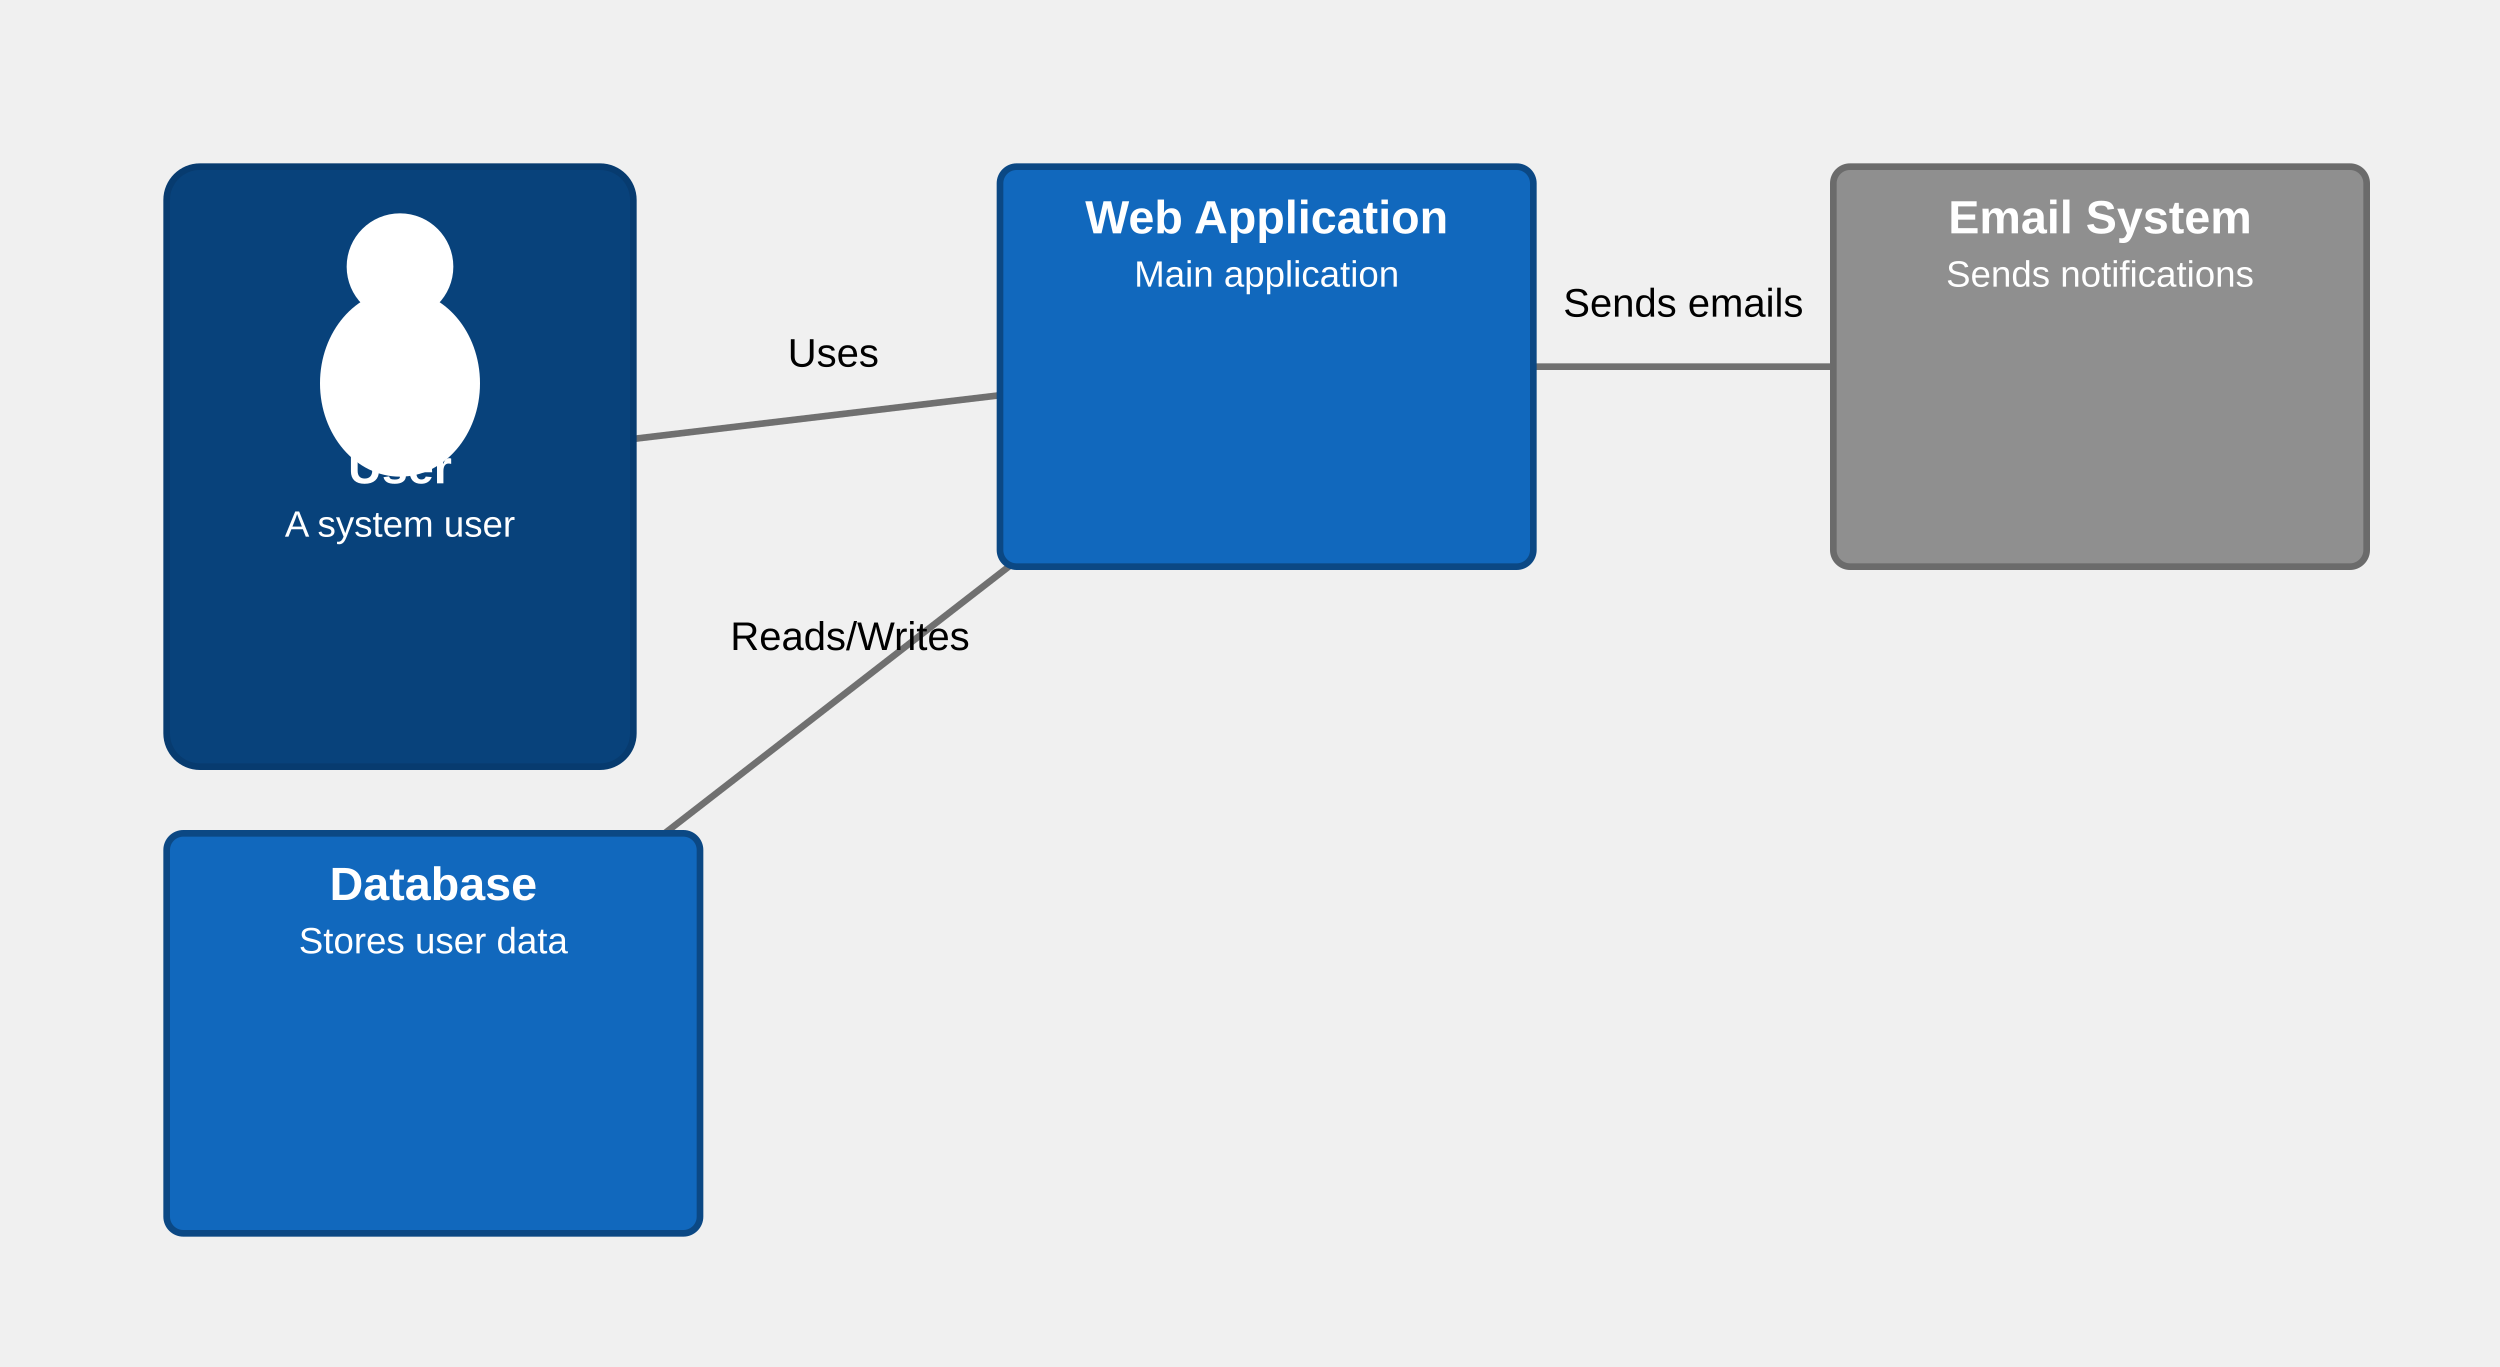
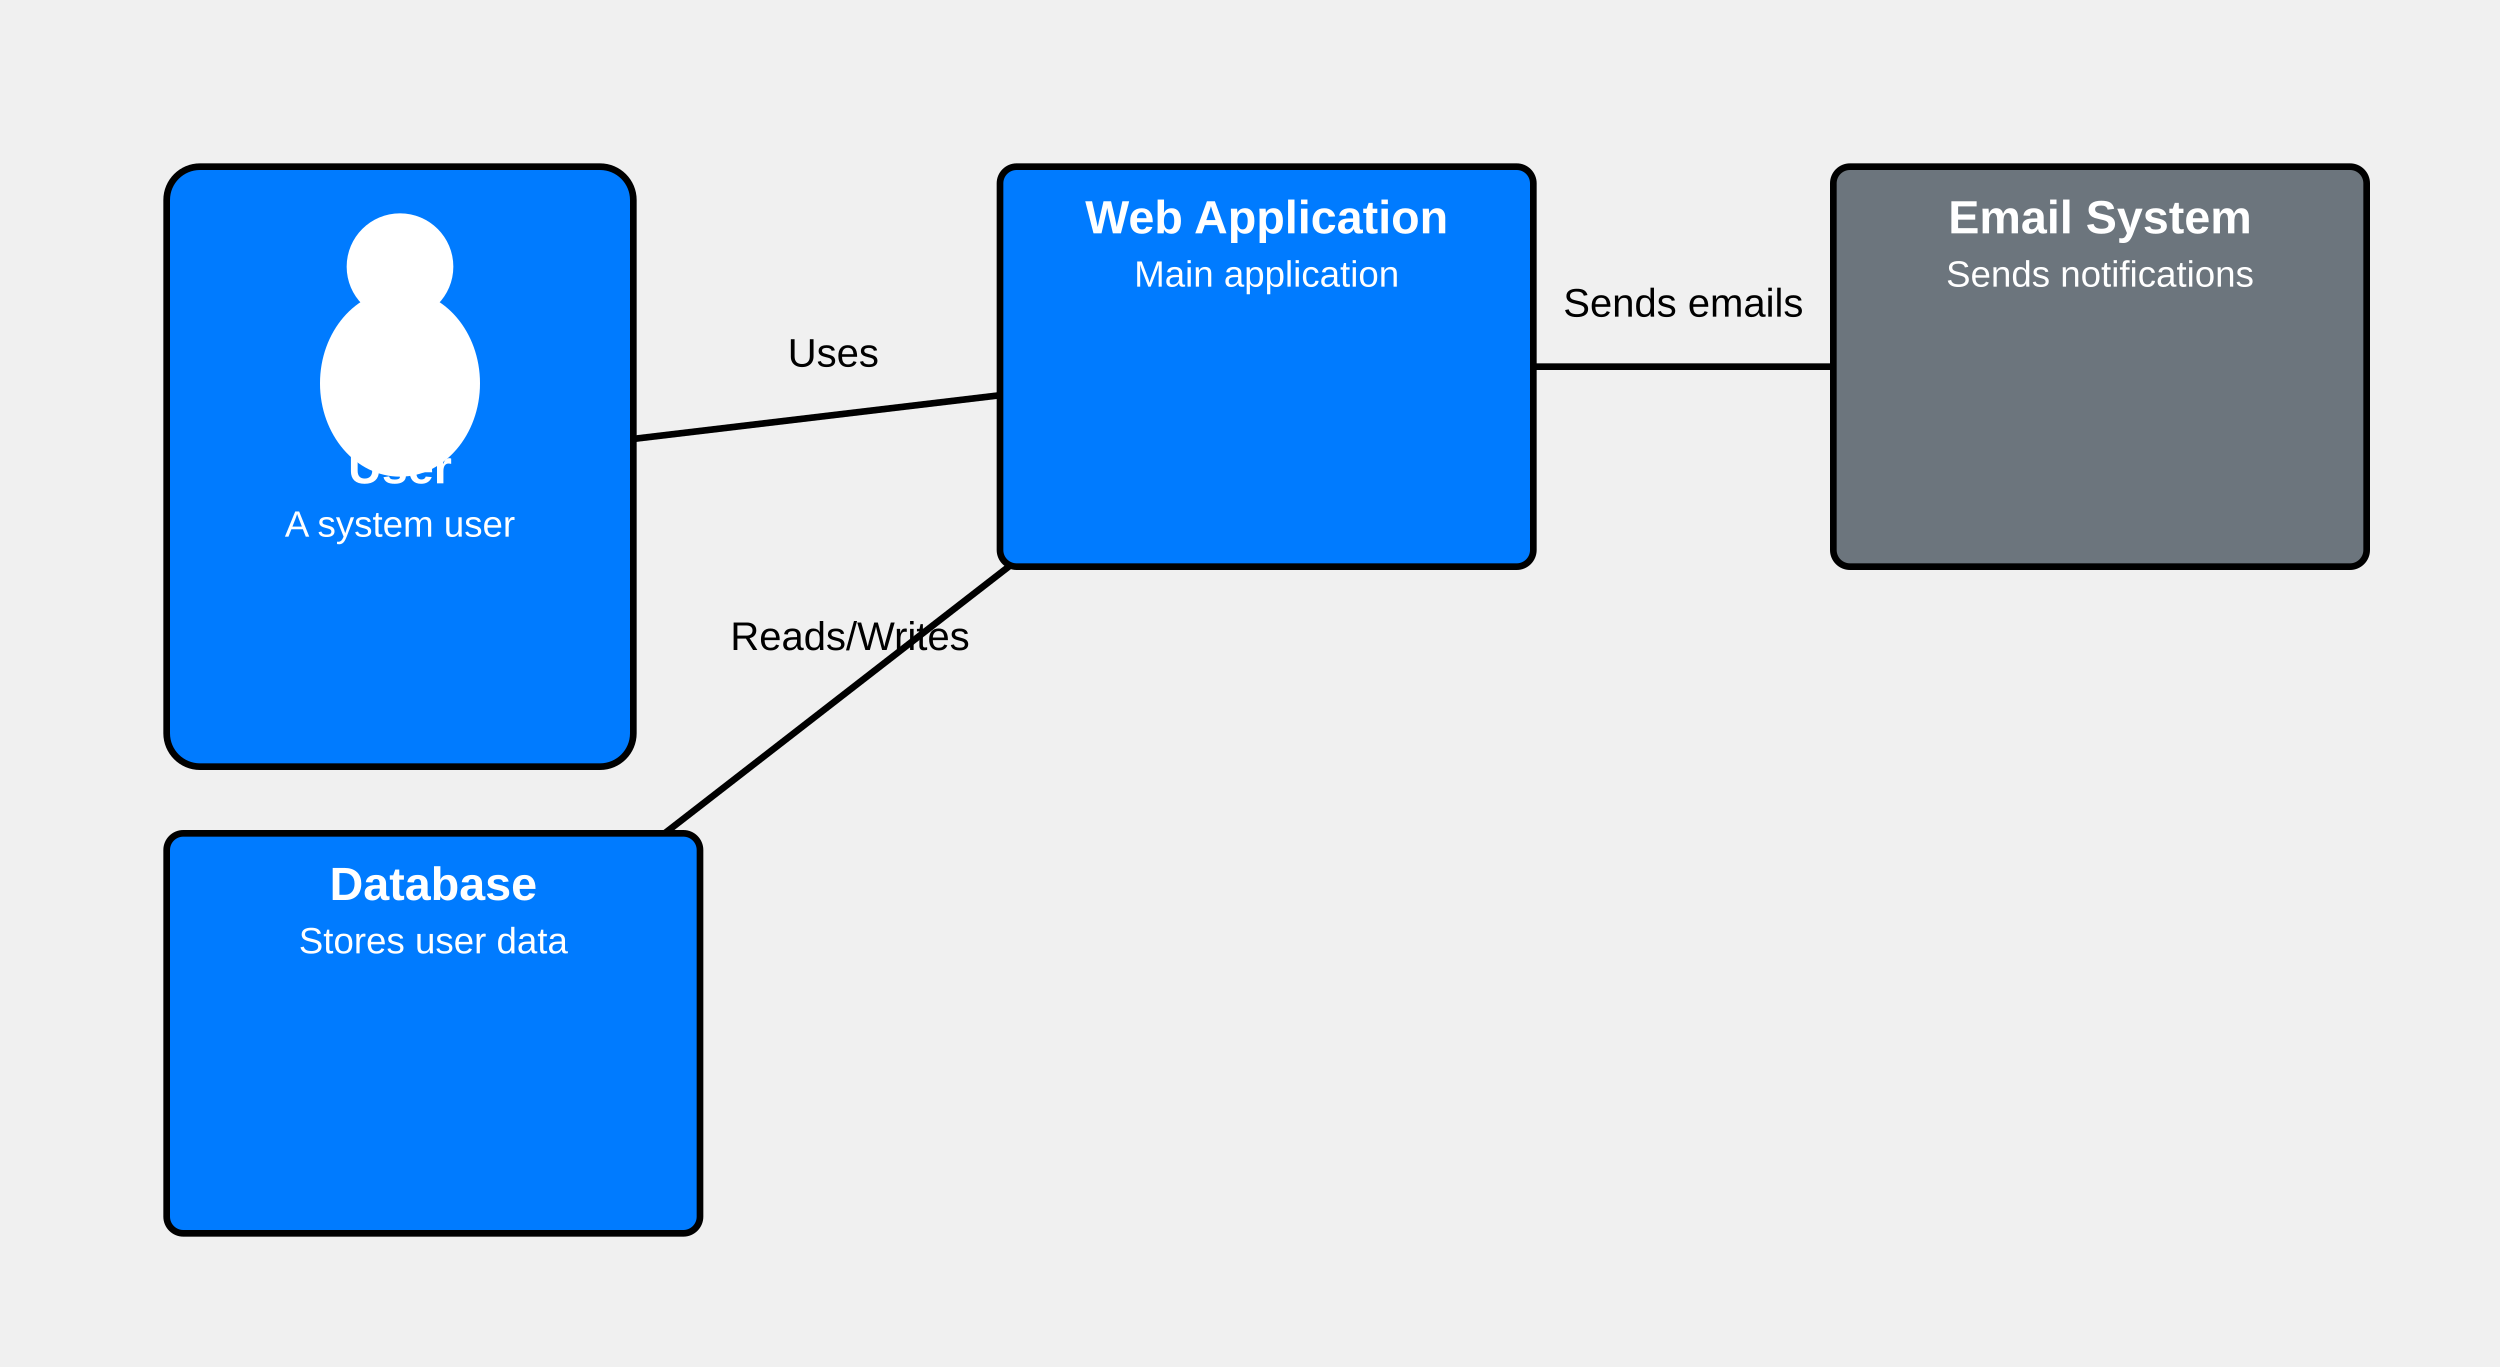
<svg xmlns="http://www.w3.org/2000/svg" width="750.0" height="410.0" viewBox="0 0 750.0 410.0" version="1.2" baseProfile="tiny">
  <g id="rel_0">
-     <line stroke="#707070" stroke-width="2" x1="120.0" y1="140.0" x2="372.0" y2="110.0" />
-     <polygon fill="#707070" stroke="#707070" points="380.0,110.0 372.0,106.0 372.0,114.0" />
+     <line stroke="#000000" stroke-width="2" x1="120.0" y1="140.0" x2="372.0" y2="110.0" />
+     <polygon fill="#000000" stroke="#000000" points="380.0,110.0 372.0,106.0 372.0,114.0" />
    <text fill="#000000" x="250.0" y="110.0" text-anchor="middle" font-family="Arial, sans-serif" font-size="12.0">Uses</text>
  </g>
  <g id="rel_1">
-     <line stroke="#707070" stroke-width="2" x1="380.0" y1="110.0" x2="622.0" y2="110.0" />
-     <polygon fill="#707070" stroke="#707070" points="630.0,110.0 622.0,106.0 622.0,114.0" />
+     <line stroke="#000000" stroke-width="2" x1="380.0" y1="110.0" x2="622.0" y2="110.0" />
+     <polygon fill="#000000" stroke="#000000" points="630.0,110.0 622.0,106.0 622.0,114.0" />
    <text fill="#000000" x="505.0" y="95.0" text-anchor="middle" font-family="Arial, sans-serif" font-size="12.0">Sends emails</text>
  </g>
  <g id="rel_2">
-     <line stroke="#707070" stroke-width="2" x1="380.0" y1="110.0" x2="122.0" y2="310.0" />
-     <polygon fill="#707070" stroke="#707070" points="130.0,310.0 138.0,306.0 138.0,314.0" />
+     <line stroke="#000000" stroke-width="2" x1="380.0" y1="110.0" x2="122.0" y2="310.0" />
+     <polygon fill="#000000" stroke="#000000" points="130.0,310.0 138.0,306.0 138.0,314.0" />
    <text fill="#000000" x="255.0" y="195.0" text-anchor="middle" font-family="Arial, sans-serif" font-size="12.0">Reads/Writes</text>
  </g>
  <g id="element-user">
-     <rect fill="#08427B" stroke="#073B6F" stroke-width="2" x="50.0" y="50.0" width="140.0" height="180.0" rx="10.0" ry="10.0" />
-     <circle fill="#FFFFFF" cx="120.0" cy="80.0" r="16.0" />
-     <ellipse fill="#FFFFFF" cx="120.0" cy="115.0" rx="24.0" ry="28.0" />
-     <text fill="#FFFFFF" x="120.0" y="145.0" text-anchor="middle" font-family="Arial, sans-serif" font-size="14.0" font-weight="bold" font-style="normal">User</text>
-     <text fill="#FFFFFF" x="120.0" y="161.0" text-anchor="middle" font-family="Arial, sans-serif" font-size="11.0" font-weight="normal" font-style="normal">A system user</text>
+     <rect fill="#007bff" stroke="#000000" stroke-width="2" x="50.0" y="50.0" width="140.0" height="180.0" rx="10.0" ry="10.0" />
+     <circle fill="#ffffff" cx="120.0" cy="80.0" r="16.0" />
+     <ellipse fill="#ffffff" cx="120.0" cy="115.0" rx="24.0" ry="28.0" />
+     <text fill="#ffffff" x="120.0" y="145.0" text-anchor="middle" font-family="Arial, sans-serif" font-size="14.0" font-weight="bold" font-style="normal">User</text>
+     <text fill="#ffffff" x="120.0" y="161.0" text-anchor="middle" font-family="Arial, sans-serif" font-size="11.0" font-weight="normal" font-style="normal">A system user</text>
  </g>
  <g id="element-webapp">
-     <rect fill="#1168BD" stroke="#0B4884" stroke-width="2" x="300.0" y="50.0" width="160.0" height="120.0" rx="5.0" ry="5.0" />
-     <text fill="#FFFFFF" x="380.0" y="70.0" text-anchor="middle" font-family="Arial, sans-serif" font-size="14.0" font-weight="bold" font-style="normal">Web Application</text>
-     <text fill="#FFFFFF" x="380.0" y="86.0" text-anchor="middle" font-family="Arial, sans-serif" font-size="11.0" font-weight="normal" font-style="normal">Main application</text>
+     <rect fill="#007bff" stroke="#000000" stroke-width="2" x="300.0" y="50.0" width="160.0" height="120.0" rx="5.0" ry="5.0" />
+     <text fill="#ffffff" x="380.0" y="70.0" text-anchor="middle" font-family="Arial, sans-serif" font-size="14.0" font-weight="bold" font-style="normal">Web Application</text>
+     <text fill="#ffffff" x="380.0" y="86.0" text-anchor="middle" font-family="Arial, sans-serif" font-size="11.0" font-weight="normal" font-style="normal">Main application</text>
  </g>
  <g id="element-email">
-     <rect fill="#8F8F8F" stroke="#6B6B6B" stroke-width="2" x="550.0" y="50.0" width="160.0" height="120.0" rx="5.0" ry="5.0" />
-     <text fill="#FFFFFF" x="630.0" y="70.0" text-anchor="middle" font-family="Arial, sans-serif" font-size="14.0" font-weight="bold" font-style="normal">Email System</text>
-     <text fill="#FFFFFF" x="630.0" y="86.0" text-anchor="middle" font-family="Arial, sans-serif" font-size="11.0" font-weight="normal" font-style="normal">Sends notifications</text>
+     <rect fill="#6c757d" stroke="#000000" stroke-width="2" x="550.0" y="50.0" width="160.0" height="120.0" rx="5.0" ry="5.0" />
+     <text fill="#ffffff" x="630.0" y="70.0" text-anchor="middle" font-family="Arial, sans-serif" font-size="14.0" font-weight="bold" font-style="normal">Email System</text>
+     <text fill="#ffffff" x="630.0" y="86.0" text-anchor="middle" font-family="Arial, sans-serif" font-size="11.0" font-weight="normal" font-style="normal">Sends notifications</text>
  </g>
  <g id="element-db">
-     <rect fill="#1168BD" stroke="#0B4884" stroke-width="2" x="50.0" y="250.0" width="160.0" height="120.0" rx="5.0" ry="5.0" />
-     <text fill="#FFFFFF" x="130.0" y="270.0" text-anchor="middle" font-family="Arial, sans-serif" font-size="14.0" font-weight="bold" font-style="normal">Database</text>
-     <text fill="#FFFFFF" x="130.0" y="286.0" text-anchor="middle" font-family="Arial, sans-serif" font-size="11.0" font-weight="normal" font-style="normal">Stores user data</text>
+     <rect fill="#007bff" stroke="#000000" stroke-width="2" x="50.0" y="250.0" width="160.0" height="120.0" rx="5.0" ry="5.0" />
+     <text fill="#ffffff" x="130.0" y="270.0" text-anchor="middle" font-family="Arial, sans-serif" font-size="14.0" font-weight="bold" font-style="normal">Database</text>
+     <text fill="#ffffff" x="130.0" y="286.0" text-anchor="middle" font-family="Arial, sans-serif" font-size="11.0" font-weight="normal" font-style="normal">Stores user data</text>
  </g>
</svg>
